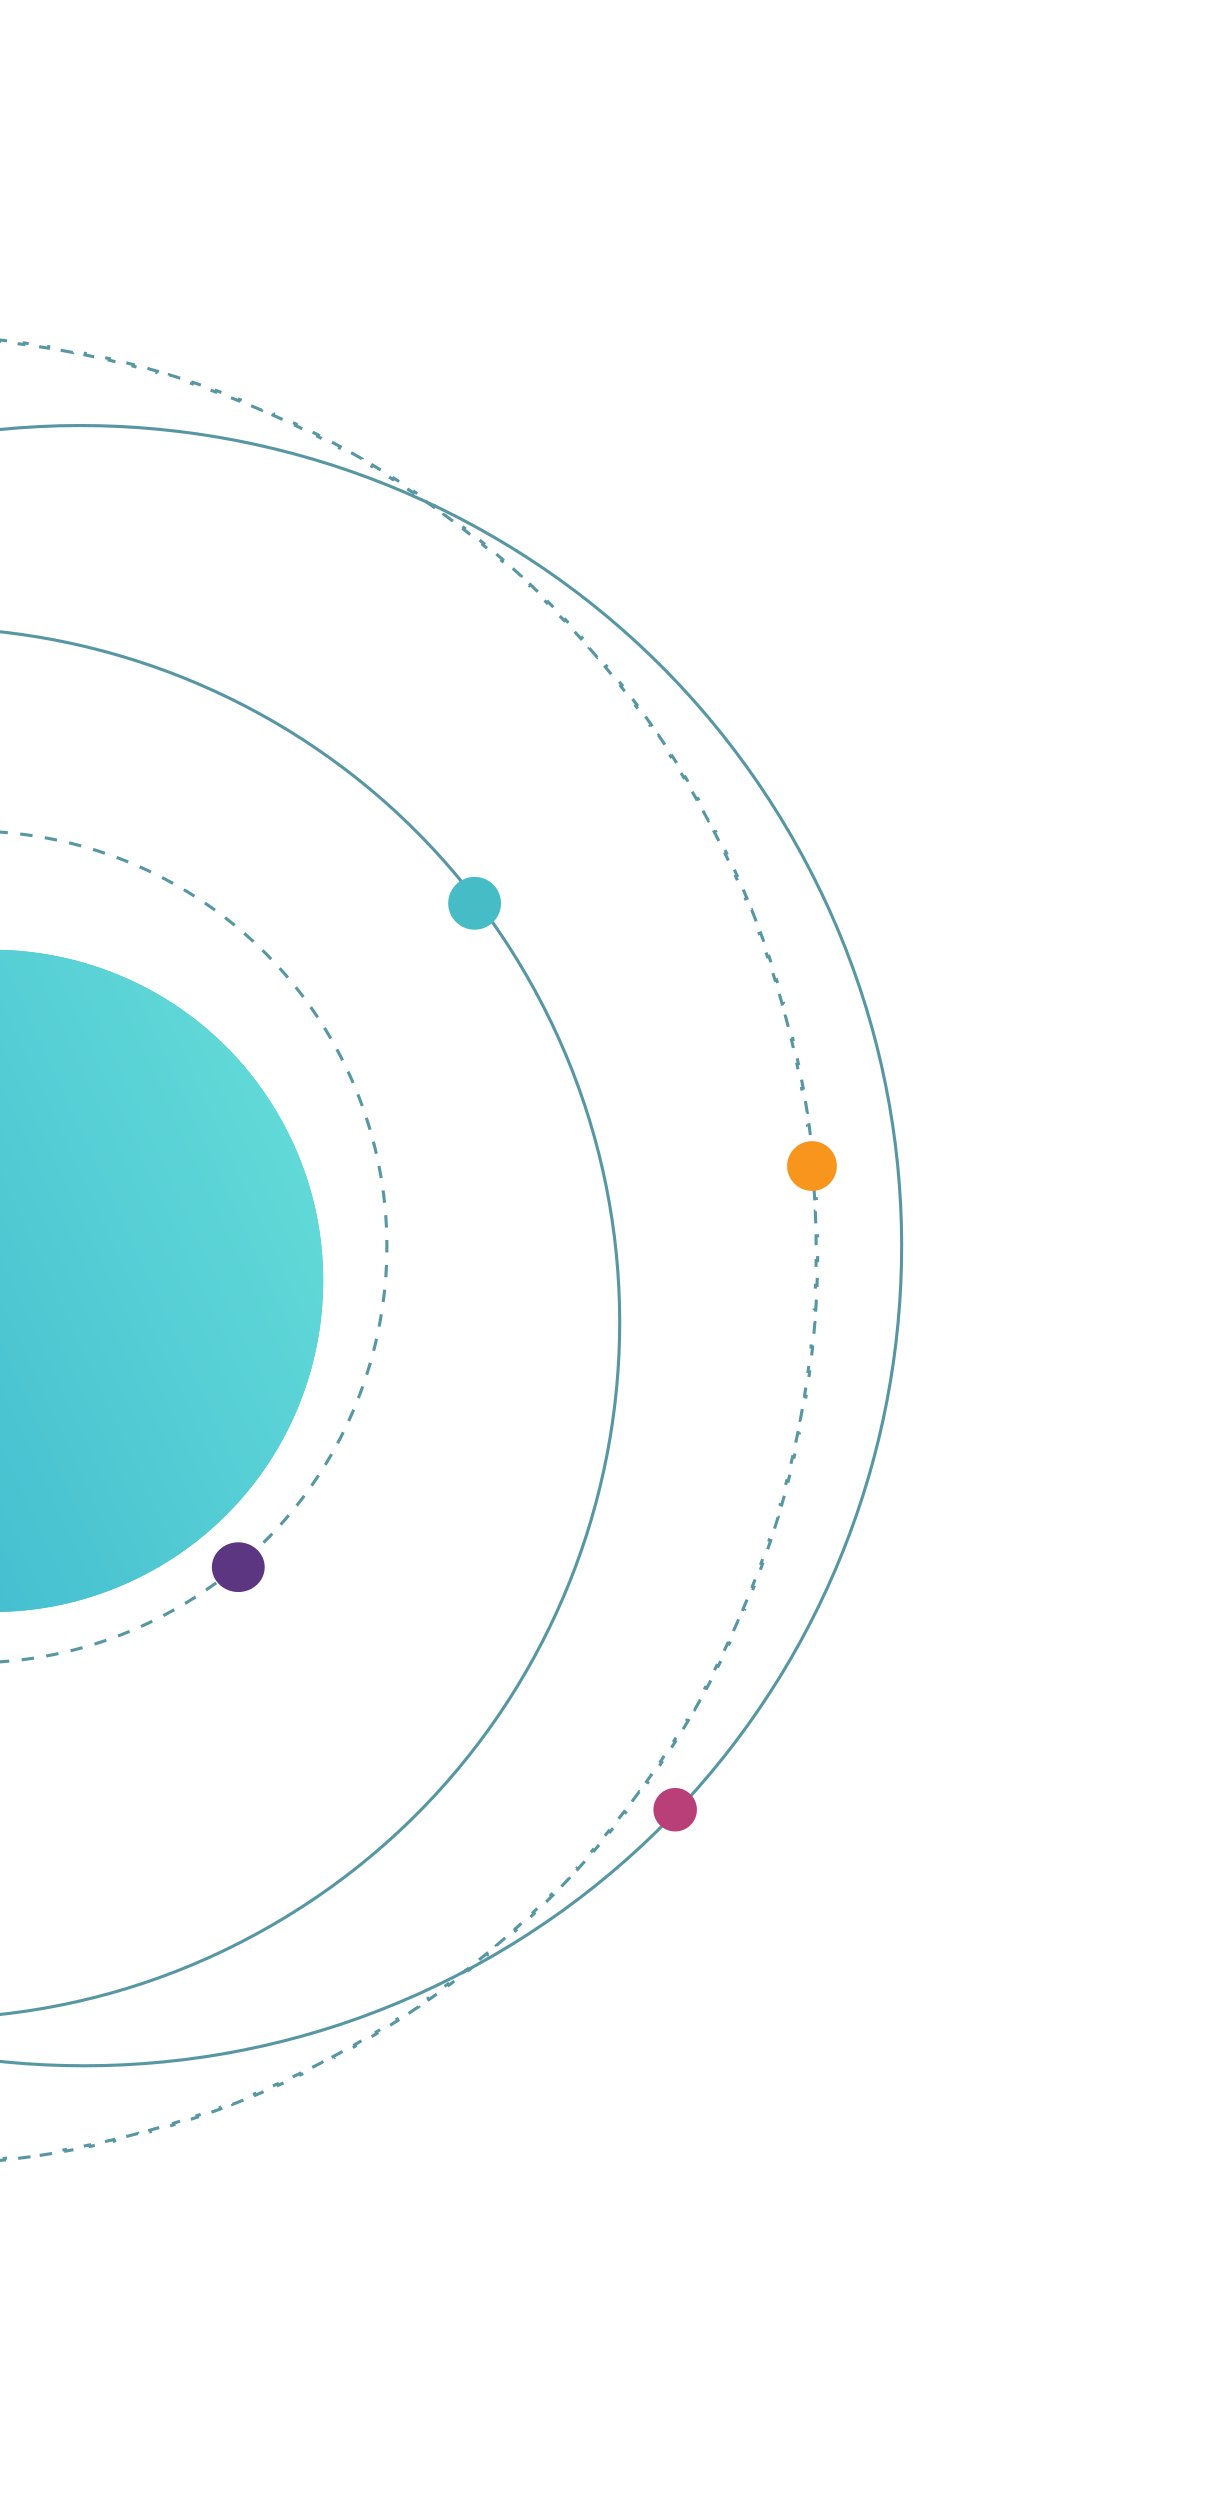
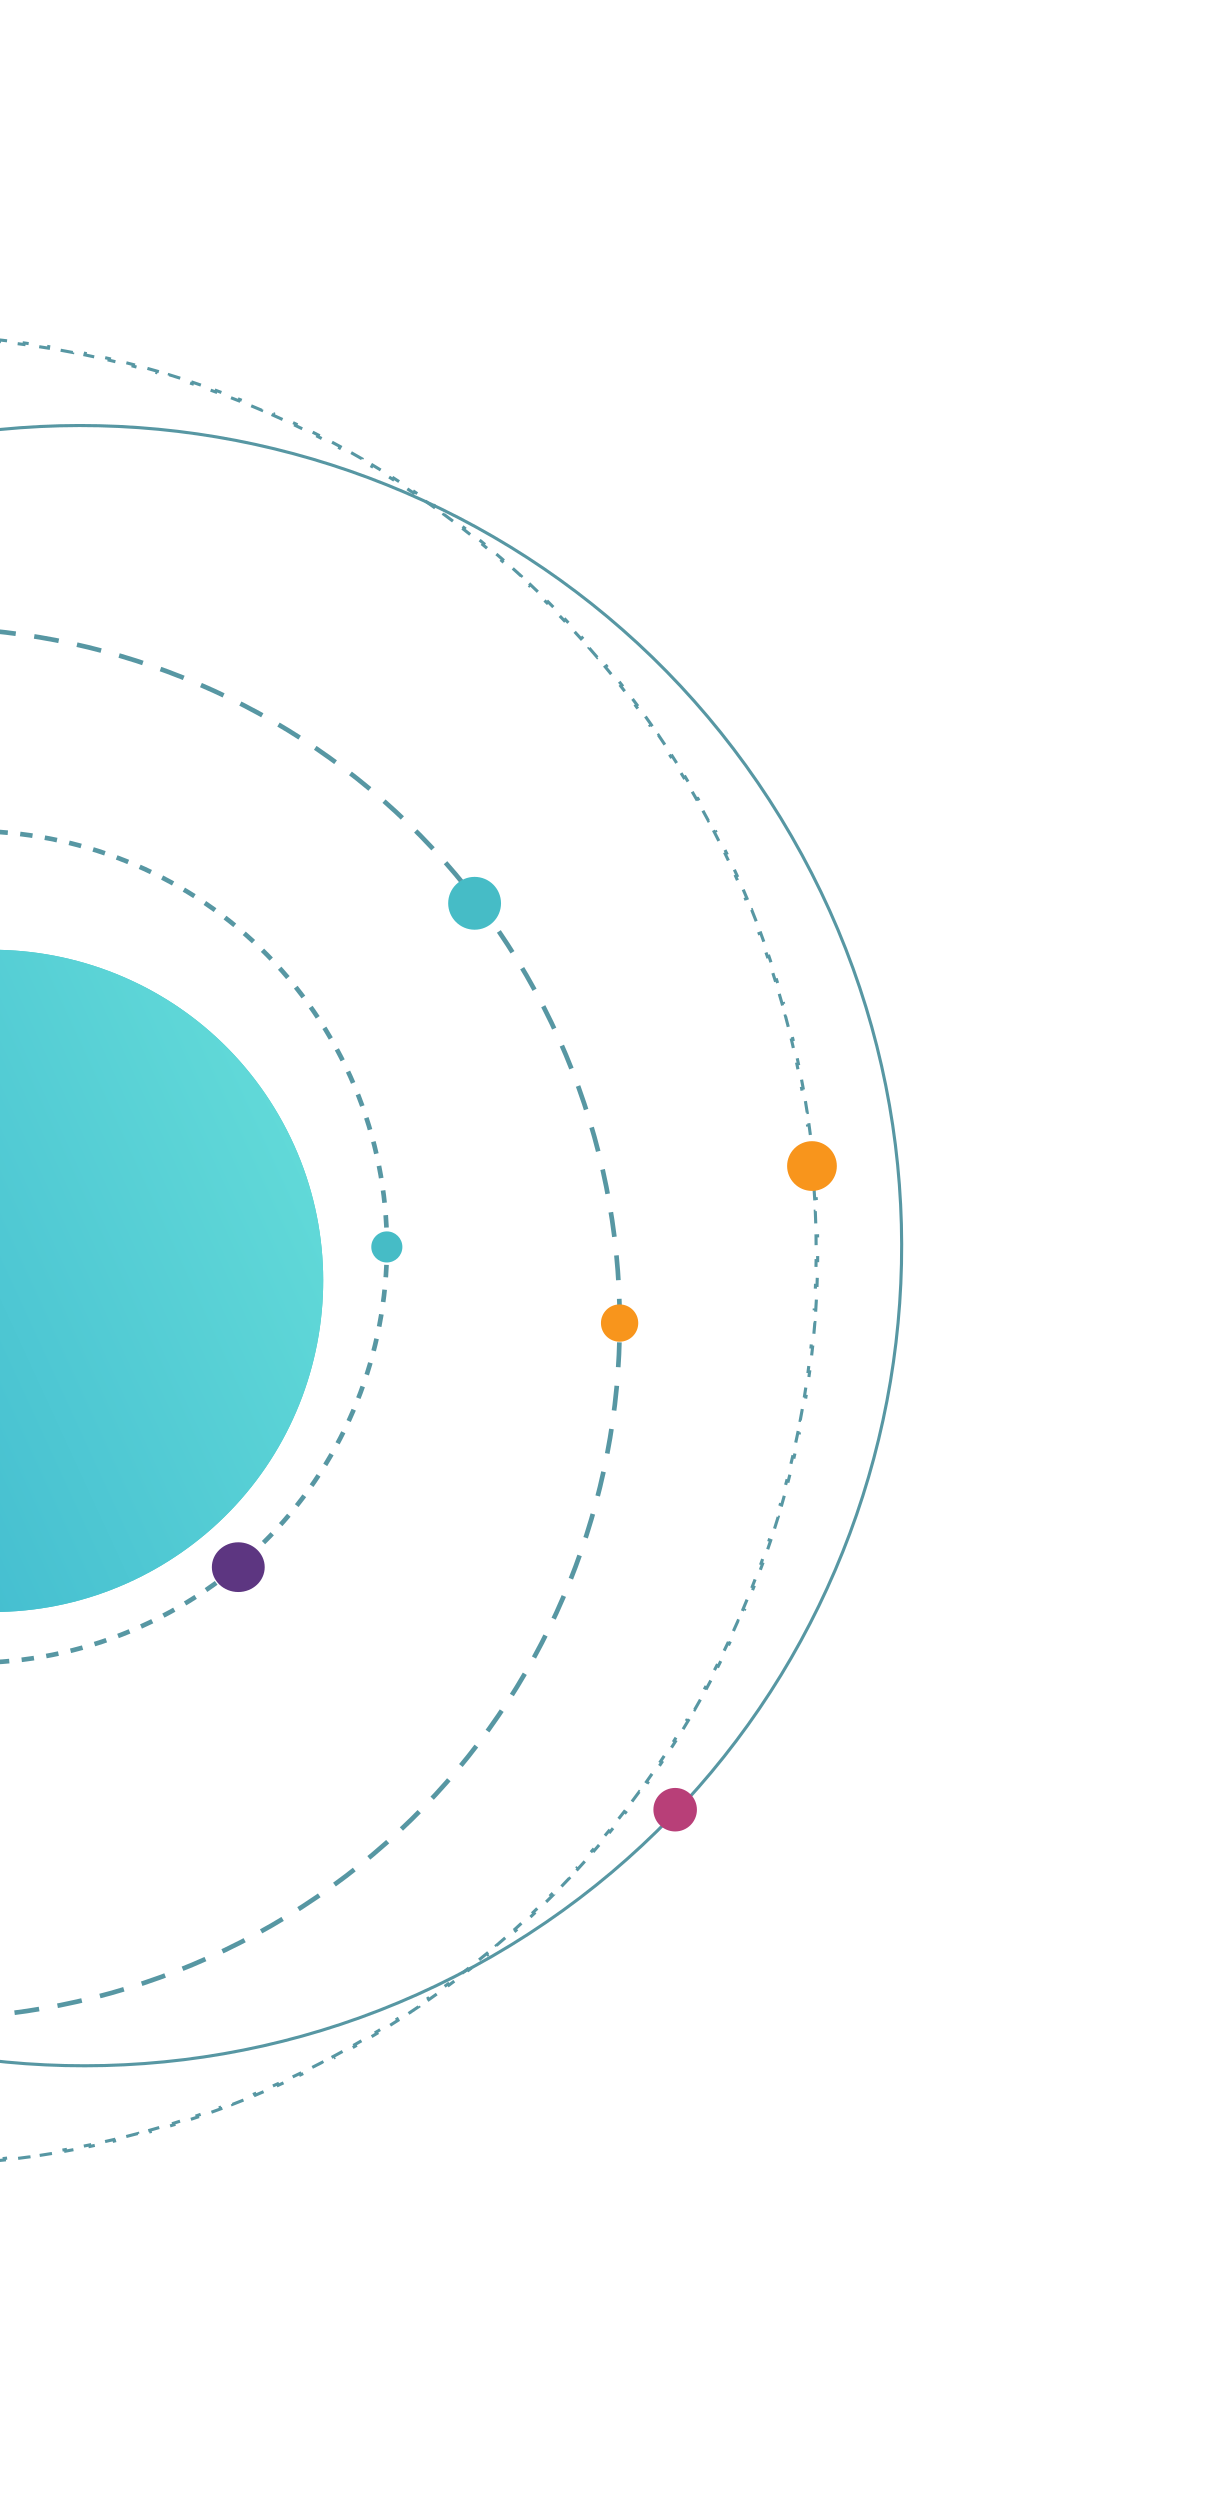
<svg xmlns="http://www.w3.org/2000/svg" width="388" height="804" viewBox="0 0 388 804" fill="none">
+   <style>
+     circle:nth-of-type(3) {
+       animation: march 30s linear infinite;
+     }
+     circle:nth-of-type(4) {
+       stroke-dasharray: 8 6;
+       animation: march 40s linear infinite reverse;
+     }
+     path:nth-of-type(2) {
+       animation: march 60s linear infinite; 
+     }
+     
+     /* ANIMATE THE GROUPS */
+     .dots-group-inner {
+       transform-origin: -9.33px 401.02px;
+       animation: spin-orbit 20s linear infinite;
+     }
+     .dots-group-outer {
+       transform-origin: -24.38px 425.50px;
+       animation: spin-orbit 30s linear infinite reverse;
+     }
+ 
+     circle:nth-of-type(5),
+     circle:nth-of-type(6),
+     circle:nth-of-type(7),
+     ellipse:nth-of-type(1) {
+       transform-origin: -2.55px 411.94px;
+       animation: spin-orbit 50s linear infinite;
+     }
+     @keyframes march {
+       from { stroke-dashoffset: 0; }
+       to { stroke-dashoffset: 200; }
+     }
+     @keyframes spin-orbit {
+       from { transform: rotate(0deg); }
+       to { transform: rotate(360deg); }
+     }
+ </style>
  <circle cx="-2.549" cy="411.935" r="106.478" transform="rotate(150 -2.54869 411.935)" fill="#4DC1C2" />
  <circle cx="-2.549" cy="411.935" r="106.478" transform="rotate(150 -2.54869 411.935)" fill="url(#paint0_linear_1251_335)" />
-   <circle cx="-9.329" cy="401.019" r="133.737" transform="rotate(150 -9.32933 401.019)" stroke="#5797A3" stroke-dasharray="4 4" />
-   <circle cx="-24.38" cy="425.496" r="223.643" transform="rotate(150 -24.3802 425.496)" stroke="#5797A3" />
+   <circle cx="-9.329" cy="401.019" r="133.737" transform="rotate(150 -9.32933 401.019)" stroke="#5797A3" stroke-width="1.5" stroke-dasharray="4 4" />
+   <circle cx="-24.38" cy="425.496" r="223.643" transform="rotate(150 -24.3802 425.496)" stroke="#5797A3" stroke-width="1.5" stroke-dasharray="8 6" />
+   <g class="dots-group-inner">
+     <circle cx="-9.329" cy="267.282" r="5" fill="#46BCC6" />
+     <circle cx="124.408" cy="401.019" r="5" fill="#46BCC6" />
+     <circle cx="-9.329" cy="534.756" r="5" fill="#46BCC6" />
+     <circle cx="-143.066" cy="401.019" r="5" fill="#46BCC6" />
+   </g>
+   <g class="dots-group-outer">
+     <circle cx="-24.380" cy="201.853" r="6" fill="#F8951C" />
+     <circle cx="199.263" cy="425.496" r="6" fill="#F8951C" />
+     <circle cx="-24.380" cy="649.139" r="6" fill="#F8951C" />
+     <circle cx="-248.023" cy="425.496" r="6" fill="#F8951C" />
+   </g>
  <path d="M158.35 629.079C32.376 701.811 -128.806 658.482 -201.657 532.3C-274.509 406.117 -231.442 244.866 -105.467 172.134C20.508 99.403 181.689 142.731 254.54 268.914C327.392 395.096 284.325 556.348 158.35 629.079Z" stroke="#5797A3" />
  <path d="M-269.559 574.084C-270.331 573.01 -271.097 571.931 -271.857 570.844L-271.448 570.559C-272.207 569.475 -272.959 568.384 -273.704 567.287L-274.116 567.567C-274.863 566.468 -275.603 565.362 -276.337 564.25L-275.923 563.976C-276.653 562.869 -277.377 561.756 -278.095 560.637L-278.514 560.906C-279.227 559.793 -279.934 558.673 -280.635 557.548L-280.212 557.284C-280.911 556.161 -281.605 555.031 -282.292 553.895L-282.718 554.152C-283.406 553.015 -284.088 551.872 -284.762 550.721L-284.763 550.721L-284.332 550.467C-284.668 549.893 -285.004 549.317 -285.337 548.739C-285.671 548.162 -286.002 547.584 -286.331 547.005L-286.765 547.252C-287.424 546.093 -288.073 544.93 -288.715 543.766L-288.279 543.524C-288.92 542.362 -289.551 541.197 -290.174 540.029L-290.613 540.265C-291.238 539.095 -291.854 537.923 -292.461 536.748L-292.02 536.519C-292.63 535.337 -293.232 534.154 -293.825 532.968L-294.269 533.191C-294.865 532 -295.453 530.806 -296.031 529.609L-295.583 529.392C-296.16 528.198 -296.729 527.001 -297.289 525.802L-297.74 526.013C-298.301 524.812 -298.853 523.61 -299.396 522.405L-298.942 522.199C-299.489 520.985 -300.027 519.769 -300.556 518.551L-301.015 518.75C-301.546 517.53 -302.066 516.307 -302.578 515.082L-302.118 514.889C-302.63 513.666 -303.133 512.44 -303.628 511.214L-304.09 511.401C-304.586 510.17 -305.072 508.937 -305.55 507.702L-305.086 507.521C-305.567 506.28 -306.039 505.037 -306.501 503.793L-306.968 503.968C-307.431 502.721 -307.886 501.473 -308.331 500.223L-307.862 500.055C-308.307 498.807 -308.743 497.557 -309.17 496.306L-309.641 496.467C-310.071 495.209 -310.491 493.949 -310.903 492.687L-310.428 492.532C-310.84 491.268 -311.244 490.003 -311.638 488.736L-312.113 488.884C-312.507 487.616 -312.893 486.345 -313.27 485.074L-312.793 484.931C-313.169 483.662 -313.535 482.39 -313.894 481.118L-314.373 481.253C-314.734 479.971 -315.086 478.689 -315.429 477.405L-314.947 477.276C-315.289 475.993 -315.623 474.708 -315.947 473.423L-316.431 473.545C-316.756 472.257 -317.07 470.968 -317.377 469.678L-316.892 469.563C-317.199 468.273 -317.497 466.983 -317.785 465.692L-318.271 465.801C-318.562 464.501 -318.843 463.201 -319.116 461.9L-318.629 461.798C-318.9 460.499 -319.163 459.198 -319.417 457.898L-319.906 457.994C-320.16 456.691 -320.405 455.387 -320.641 454.083L-320.151 453.994C-320.387 452.688 -320.614 451.381 -320.833 450.074L-321.324 450.157C-321.543 448.845 -321.753 447.532 -321.953 446.219L-321.461 446.143C-321.661 444.832 -321.852 443.52 -322.035 442.208L-322.529 442.277C-322.711 440.963 -322.886 439.649 -323.051 438.334L-322.556 438.271C-322.721 436.953 -322.877 435.634 -323.024 434.315L-323.519 434.371C-323.667 433.05 -323.803 431.728 -323.932 430.406L-323.437 430.358C-323.566 429.038 -323.686 427.719 -323.797 426.399L-324.293 426.441C-324.404 425.117 -324.507 423.794 -324.6 422.471L-324.103 422.435C-324.196 421.111 -324.28 419.786 -324.355 418.461L-324.852 418.49C-324.928 417.164 -324.994 415.837 -325.051 414.511L-324.553 414.489C-324.61 413.165 -324.658 411.841 -324.697 410.517L-325.194 410.533C-325.234 409.204 -325.265 407.876 -325.286 406.548L-324.787 406.539C-324.808 405.212 -324.821 403.885 -324.824 402.559L-325.324 402.561C-325.327 401.233 -325.32 399.905 -325.305 398.578L-324.807 398.584C-324.792 397.258 -324.768 395.933 -324.736 394.608L-325.234 394.596C-325.201 393.267 -325.159 391.938 -325.108 390.61L-324.611 390.63C-324.56 389.305 -324.5 387.98 -324.432 386.657L-324.931 386.63C-324.862 385.304 -324.783 383.979 -324.696 382.655L-324.199 382.687C-324.112 381.363 -324.017 380.04 -323.913 378.719L-324.41 378.679C-324.305 377.355 -324.191 376.031 -324.069 374.709L-323.573 374.755C-323.451 373.435 -323.32 372.115 -323.18 370.797L-323.677 370.744C-323.537 369.424 -323.387 368.105 -323.229 366.787L-322.734 366.846C-322.577 365.529 -322.41 364.213 -322.234 362.898L-322.728 362.833C-322.552 361.516 -322.368 360.2 -322.175 358.886L-321.682 358.959C-321.489 357.647 -321.286 356.337 -321.076 355.028L-321.568 354.95C-321.357 353.638 -321.137 352.328 -320.908 351.02L-320.418 351.105C-320.189 349.799 -319.952 348.494 -319.706 347.191L-320.195 347.099C-319.948 345.794 -319.694 344.49 -319.43 343.189L-318.941 343.288C-318.678 341.988 -318.406 340.691 -318.126 339.395L-318.613 339.29C-318.331 337.992 -318.041 336.695 -317.742 335.401L-317.256 335.513C-316.958 334.221 -316.651 332.931 -316.335 331.643L-316.82 331.525C-316.503 330.235 -316.179 328.947 -315.845 327.662L-315.363 327.787C-315.03 326.503 -314.688 325.222 -314.338 323.943L-314.818 323.811C-314.468 322.53 -314.107 321.252 -313.739 319.975L-313.261 320.113C-312.894 318.839 -312.517 317.568 -312.133 316.299L-312.61 316.155C-312.224 314.883 -311.832 313.615 -311.43 312.349L-310.954 312.499C-310.552 311.236 -310.142 309.975 -309.724 308.717L-310.197 308.56C-309.778 307.3 -309.35 306.042 -308.914 304.788L-308.443 304.951C-308.008 303.699 -307.564 302.45 -307.111 301.203L-307.58 301.033C-307.127 299.784 -306.665 298.538 -306.195 297.296L-305.729 297.473C-305.26 296.233 -304.783 294.997 -304.297 293.763L-304.761 293.58C-304.275 292.345 -303.779 291.112 -303.276 289.883L-302.815 290.071C-302.312 288.844 -301.801 287.62 -301.282 286.399L-301.741 286.204C-301.222 284.982 -300.695 283.764 -300.158 282.549L-299.702 282.75C-299.167 281.537 -298.623 280.328 -298.071 279.122L-298.525 278.915C-297.972 277.707 -297.412 276.503 -296.843 275.302L-296.392 275.515C-295.824 274.317 -295.249 273.123 -294.664 271.932L-295.112 271.712C-294.527 270.521 -293.934 269.333 -293.333 268.149L-292.889 268.374C-292.289 267.192 -291.68 266.014 -291.064 264.84L-291.506 264.608C-290.888 263.431 -290.263 262.259 -289.63 261.09L-289.191 261.328C-288.56 260.163 -287.921 259.002 -287.273 257.845L-287.708 257.602C-287.059 256.444 -286.403 255.289 -285.739 254.139L-285.307 254.389C-284.644 253.241 -283.973 252.097 -283.293 250.957L-283.722 250.701C-283.042 249.56 -282.353 248.424 -281.657 247.291L-281.233 247.551C-280.54 246.423 -279.838 245.3 -279.129 244.181L-279.55 243.914C-278.839 242.792 -278.122 241.674 -277.395 240.561L-276.978 240.835C-276.253 239.724 -275.52 238.618 -274.779 237.516L-275.193 237.238C-274.453 236.136 -273.704 235.04 -272.948 233.948L-272.539 234.231C-271.785 233.143 -271.024 232.058 -270.254 230.979L-270.659 230.689C-269.889 229.608 -269.11 228.531 -268.324 227.459L-267.923 227.754C-267.138 226.684 -266.346 225.618 -265.546 224.558L-265.945 224.256C-265.146 223.198 -264.339 222.146 -263.526 221.098L-263.131 221.404C-262.319 220.358 -261.5 219.316 -260.673 218.28L-261.061 217.968C-260.233 216.93 -259.396 215.897 -258.552 214.869L-258.167 215.186C-257.326 214.161 -256.478 213.141 -255.622 212.127L-256.002 211.805C-255.147 210.792 -254.285 209.784 -253.415 208.782L-253.039 209.109C-252.171 208.108 -251.294 207.113 -250.411 206.122L-250.783 205.79C-249.898 204.798 -249.005 203.812 -248.105 202.83L-247.738 203.167C-246.844 202.192 -245.943 201.222 -245.034 200.257L-245.396 199.916C-244.486 198.951 -243.57 197.991 -242.646 197.038L-242.288 197.384C-241.366 196.432 -240.437 195.485 -239.5 194.544L-239.853 194.191C-238.915 193.249 -237.97 192.313 -237.018 191.383L-236.669 191.74C-235.724 190.816 -234.772 189.898 -233.812 188.985L-234.155 188.624C-233.194 187.71 -232.226 186.801 -231.251 185.898L-230.912 186.264C-229.939 185.363 -228.958 184.467 -227.97 183.578L-228.303 183.206C-227.318 182.319 -226.325 181.437 -225.325 180.561L-224.996 180.937C-224.002 180.066 -223 179.201 -221.992 178.341L-222.314 177.961C-221.304 177.1 -220.287 176.246 -219.264 175.397L-218.946 175.781C-217.924 174.934 -216.895 174.093 -215.859 173.258L-216.171 172.869C-215.14 172.038 -214.103 171.212 -213.058 170.393L-212.751 170.787C-211.71 169.971 -210.663 169.16 -209.608 168.357L-209.91 167.959C-208.854 167.154 -207.792 166.355 -206.722 165.563L-206.426 165.965C-205.359 165.174 -204.285 164.389 -203.204 163.611L-203.495 163.205C-202.422 162.433 -201.343 161.667 -200.257 160.907L-199.972 161.316C-198.889 160.557 -197.798 159.805 -196.701 159.059L-196.981 158.646C-195.882 157.899 -194.776 157.158 -193.664 156.424L-193.39 156.84C-192.284 156.109 -191.171 155.384 -190.052 154.666L-190.321 154.246C-189.208 153.532 -188.089 152.825 -186.963 152.124L-186.701 152.548C-185.577 151.848 -184.448 151.155 -183.312 150.468L-183.569 150.04C-182.431 149.352 -181.286 148.672 -180.135 147.997L-179.884 148.428C-179.31 148.092 -178.734 147.756 -178.156 147.423C-177.579 147.089 -177.001 146.758 -176.422 146.429L-176.668 145.995C-175.509 145.336 -174.347 144.685 -173.183 144.044L-172.942 144.481C-171.779 143.84 -170.613 143.208 -169.445 142.585L-169.68 142.146C-168.51 141.521 -167.338 140.906 -166.163 140.299L-165.935 140.742C-164.753 140.132 -163.57 139.53 -162.384 138.938L-162.606 138.492C-161.414 137.897 -160.22 137.31 -159.024 136.732L-158.806 137.18C-157.612 136.603 -156.415 136.036 -155.217 135.476L-155.427 135.024C-154.226 134.464 -153.023 133.912 -151.817 133.37L-151.613 133.825C-150.399 133.278 -149.183 132.74 -147.964 132.212L-148.163 131.754C-146.942 131.224 -145.718 130.703 -144.493 130.191L-144.3 130.651C-143.077 130.14 -141.852 129.638 -140.626 129.145L-140.812 128.682C-139.58 128.187 -138.346 127.702 -137.111 127.224L-136.932 127.689C-135.691 127.21 -134.448 126.739 -133.203 126.277L-133.376 125.81C-132.129 125.347 -130.88 124.894 -129.629 124.449L-129.463 124.919C-128.214 124.476 -126.964 124.041 -125.713 123.616L-125.873 123.142C-124.614 122.714 -123.353 122.296 -122.091 121.886L-121.938 122.36C-120.674 121.949 -119.407 121.548 -118.14 121.155L-118.288 120.679C-117.018 120.286 -115.748 119.902 -114.475 119.526L-114.335 120.005C-113.065 119.63 -111.793 119.264 -110.521 118.908L-110.655 118.427C-109.373 118.068 -108.089 117.717 -106.804 117.375L-106.676 117.859C-105.393 117.518 -104.108 117.187 -102.823 116.864L-102.943 116.38C-101.655 116.057 -100.366 115.743 -99.076 115.438L-98.962 115.923C-97.672 115.618 -96.38 115.322 -95.089 115.035L-95.196 114.549C-93.896 114.26 -92.596 113.98 -91.295 113.71L-91.193 114.198C-89.894 113.928 -88.594 113.667 -87.293 113.416L-87.388 112.926C-86.085 112.673 -84.78 112.431 -83.475 112.197L-83.388 112.688C-82.082 112.453 -80.775 112.229 -79.467 112.013L-79.548 111.52C-78.235 111.304 -76.922 111.096 -75.608 110.898L-75.535 111.39C-74.223 111.192 -72.911 111.003 -71.599 110.822L-71.666 110.328C-70.352 110.148 -69.037 109.975 -67.722 109.813L-67.661 110.309C-66.342 110.146 -65.023 109.993 -63.704 109.848L-63.758 109.352C-62.437 109.208 -61.115 109.072 -59.793 108.946L-59.746 109.442C-58.426 109.315 -57.107 109.198 -55.787 109.09L-55.827 108.593C-54.503 108.484 -53.179 108.384 -51.855 108.293L-51.822 108.792C-50.497 108.701 -49.173 108.619 -47.849 108.547L-47.874 108.049C-46.548 107.976 -45.221 107.913 -43.895 107.859L-43.875 108.357C-42.551 108.302 -41.228 108.257 -39.904 108.22L-39.917 107.722C-38.588 107.686 -37.259 107.658 -35.931 107.639L-35.925 108.139C-34.598 108.12 -33.272 108.111 -31.946 108.11L-31.945 107.611C-30.617 107.611 -29.289 107.62 -27.962 107.638L-27.97 108.136C-26.644 108.154 -25.318 108.18 -23.994 108.216L-23.98 107.717C-22.651 107.753 -21.323 107.798 -19.996 107.851L-20.016 108.349C-18.691 108.403 -17.367 108.466 -16.043 108.537L-16.015 108.039C-14.69 108.11 -13.365 108.191 -12.04 108.281L-12.075 108.779C-10.751 108.868 -9.429 108.967 -8.107 109.074L-8.066 108.577C-6.742 108.684 -5.418 108.8 -4.096 108.925L-4.143 109.423C-2.823 109.548 -1.505 109.682 -0.187 109.825L-0.132 109.329C1.188 109.472 2.507 109.624 3.825 109.785L3.763 110.281C5.08 110.442 6.396 110.611 7.71 110.79L7.778 110.296C9.095 110.475 10.409 110.661 11.723 110.858L11.648 111.351C12.959 111.547 14.269 111.753 15.577 111.967L15.658 111.474C16.969 111.688 18.278 111.912 19.586 112.143L19.499 112.635C20.804 112.866 22.108 113.106 23.41 113.355L23.505 112.865C24.81 113.115 26.113 113.373 27.413 113.64L27.312 114.129C28.611 114.396 29.908 114.671 31.203 114.955L31.311 114.467C32.608 114.752 33.904 115.046 35.197 115.348L35.083 115.833C36.374 116.135 37.663 116.445 38.95 116.764L39.071 116.281C40.36 116.6 41.647 116.927 42.932 117.264L42.805 117.747C44.087 118.083 45.368 118.427 46.646 118.781L46.78 118.299C48.059 118.653 49.337 119.016 50.612 119.387L50.472 119.867C51.745 120.237 53.016 120.616 54.284 121.004L54.431 120.527C55.702 120.915 56.97 121.31 58.235 121.716L58.081 122.192C59.343 122.597 60.604 123.01 61.861 123.432L62.019 122.959C63.278 123.381 64.535 123.811 65.788 124.25L65.623 124.721C66.874 125.16 68.123 125.607 69.368 126.062L69.54 125.594C70.787 126.05 72.032 126.514 73.273 126.986L73.095 127.454C74.334 127.925 75.569 128.406 76.802 128.894L76.986 128.43C78.221 128.92 79.452 129.419 80.68 129.925L80.49 130.386C81.716 130.891 82.939 131.404 84.159 131.926L84.355 131.468C85.576 131.99 86.793 132.519 88.007 133.058L88.006 133.059L87.803 133.515C89.014 134.053 90.223 134.6 91.427 135.154L91.637 134.701C92.843 135.256 94.046 135.82 95.245 136.392L95.03 136.842C96.227 137.412 97.421 137.991 98.61 138.578L98.831 138.13C100.021 138.718 101.208 139.312 102.391 139.916L102.164 140.362C103.344 140.964 104.521 141.575 105.694 142.193L105.927 141.752C107.102 142.372 108.273 143 109.441 143.636L109.202 144.074C110.365 144.708 111.525 145.351 112.68 146.001L112.926 145.565C114.083 146.216 115.236 146.875 116.384 147.541L116.133 147.973C117.279 148.639 118.421 149.313 119.56 149.994L119.818 149.567C120.958 150.249 122.093 150.94 123.224 151.638L122.961 152.062C124.088 152.757 125.21 153.461 126.328 154.173L126.597 153.751C127.717 154.464 128.833 155.185 129.945 155.913L129.669 156.33C130.778 157.058 131.884 157.793 132.984 158.536L133.264 158.122C134.364 158.865 135.459 159.615 136.55 160.373L136.264 160.783C137.352 161.539 138.435 162.302 139.513 163.074L139.804 162.668C140.884 163.44 141.96 164.22 143.031 165.009L142.734 165.41C143.802 166.197 144.866 166.992 145.925 167.794L146.228 167.396C147.284 168.196 148.335 169.004 149.382 169.819L149.075 170.213C150.12 171.027 151.16 171.848 152.195 172.677L152.508 172.288C153.545 173.119 154.577 173.957 155.603 174.803L155.286 175.188C156.308 176.031 157.326 176.88 158.339 177.738L158.662 177.357C159.674 178.213 160.68 179.078 161.681 179.949L161.353 180.326C162.353 181.196 163.347 182.073 164.336 182.958L164.67 182.587C165.661 183.473 166.646 184.367 167.625 185.268L167.288 185.635C168.262 186.53 169.23 187.433 170.194 188.343L170.537 187.981C171.501 188.892 172.459 189.81 173.412 190.735L173.063 191.092C174.014 192.016 174.96 192.948 175.9 193.886L176.254 193.533C177.195 194.471 178.13 195.418 179.059 196.371L178.701 196.719C179.623 197.665 180.541 198.618 181.452 199.579L181.815 199.236C182.728 200.198 183.635 201.167 184.537 202.144L184.17 202.482C185.07 203.456 185.965 204.439 186.853 205.427L187.226 205.093C188.113 206.08 188.993 207.074 189.868 208.075L189.492 208.403C190.362 209.399 191.226 210.401 192.085 211.41L192.466 211.088C193.325 212.098 194.18 213.116 195.028 214.14L194.642 214.459C195.488 215.482 196.329 216.511 197.164 217.547L197.552 217.236C198.383 218.268 199.208 219.305 200.026 220.35L199.632 220.657C200.448 221.699 201.257 222.747 202.06 223.801L202.458 223.5C203.262 224.556 204.061 225.618 204.853 226.688L204.45 226.986C205.24 228.053 206.025 229.128 206.802 230.208L207.209 229.916C207.981 230.989 208.747 232.069 209.506 233.156L209.096 233.441C209.854 234.525 210.606 235.616 211.352 236.713L211.765 236.433C212.512 237.532 213.253 238.638 213.987 239.75L213.57 240.024C214.301 241.131 215.025 242.244 215.742 243.363L216.162 243.095C216.876 244.208 217.584 245.326 218.285 246.452L217.86 246.715C218.56 247.839 219.253 248.969 219.939 250.105L220.368 249.847C221.055 250.985 221.737 252.129 222.411 253.279L221.979 253.533L222.984 255.26C223.318 255.837 223.649 256.416 223.978 256.995L224.413 256.748L224.414 256.748C225.073 257.908 225.723 259.07 226.365 260.234L225.927 260.476C226.567 261.638 227.199 262.803 227.823 263.97L228.263 263.735C228.888 264.905 229.503 266.078 230.11 267.252L229.667 267.481C230.277 268.662 230.879 269.846 231.472 271.032L231.918 270.809C232.514 272 233.102 273.195 233.68 274.391L233.23 274.608C233.807 275.802 234.376 276.999 234.936 278.198L235.39 277.987C235.95 279.188 236.502 280.39 237.046 281.595L236.589 281.801C237.136 283.015 237.674 284.231 238.204 285.449L238.662 285.249L238.664 285.25C239.194 286.47 239.714 287.694 240.227 288.918L239.767 289.111C240.278 290.334 240.782 291.559 241.276 292.786L241.739 292.599C242.235 293.83 242.721 295.063 243.199 296.298L242.735 296.478C243.215 297.719 243.686 298.962 244.148 300.206L244.617 300.032C245.081 301.279 245.535 302.528 245.98 303.778L245.51 303.945C245.955 305.193 246.39 306.443 246.817 307.694L247.29 307.533C247.72 308.791 248.141 310.051 248.552 311.313L248.551 311.312L248.075 311.467C248.488 312.731 248.891 313.997 249.285 315.264L249.761 315.116C250.156 316.385 250.542 317.655 250.919 318.927L250.44 319.069C250.816 320.339 251.183 321.61 251.541 322.882L252.022 322.746C252.383 324.028 252.735 325.311 253.077 326.596L252.594 326.724C252.937 328.007 253.27 329.292 253.595 330.578L254.079 330.454C254.404 331.742 254.72 333.032 255.027 334.322L254.541 334.437C254.847 335.726 255.145 337.017 255.434 338.308L255.92 338.199C256.128 339.127 256.332 340.056 256.53 340.984L256.765 342.1L256.276 342.202C256.548 343.501 256.81 344.801 257.064 346.102L257.554 346.006C257.809 347.309 258.054 348.613 258.29 349.917L257.798 350.007C258.034 351.312 258.261 352.618 258.48 353.925L258.973 353.844C259.192 355.156 259.401 356.469 259.602 357.782L259.109 357.857C259.309 359.168 259.501 360.479 259.683 361.791L260.178 361.724C260.36 363.038 260.535 364.352 260.699 365.667L260.203 365.729C260.368 367.047 260.525 368.366 260.672 369.685L261.168 369.629C261.316 370.95 261.453 372.272 261.582 373.594L261.085 373.642C261.213 374.962 261.333 376.281 261.444 377.601L261.942 377.559C262.053 378.883 262.156 380.206 262.249 381.53L261.75 381.565C261.844 382.889 261.927 384.214 262.002 385.539L262.501 385.51C262.576 386.837 262.642 388.164 262.7 389.49L262.201 389.511C262.258 390.835 262.306 392.159 262.345 393.483L262.844 393.467C262.883 394.796 262.914 396.125 262.935 397.453L262.435 397.461C262.456 398.788 262.469 400.114 262.472 401.44L262.972 401.439C262.975 402.767 262.969 404.095 262.954 405.422L262.454 405.417C262.439 406.742 262.416 408.067 262.383 409.392L262.882 409.405C262.85 410.733 262.808 412.061 262.757 413.389L262.258 413.37C262.207 414.695 262.148 416.02 262.079 417.343L262.578 417.37L262.58 417.37C262.511 418.696 262.432 420.021 262.345 421.345L261.847 421.313C261.761 422.636 261.665 423.959 261.56 425.281L262.058 425.321C261.954 426.646 261.841 427.969 261.719 429.291L261.221 429.245C261.099 430.566 260.968 431.885 260.828 433.203L261.325 433.256L261.326 433.256C261.186 434.577 261.036 435.896 260.878 437.214L260.382 437.154C260.224 438.471 260.057 439.787 259.882 441.102L260.377 441.168C260.201 442.485 260.017 443.8 259.823 445.114L259.329 445.042C259.136 446.353 258.935 447.663 258.724 448.971L259.217 449.051C259.006 450.362 258.786 451.672 258.558 452.98L258.065 452.895C257.837 454.201 257.6 455.506 257.354 456.809L257.844 456.901C257.598 458.207 257.343 459.51 257.079 460.812L256.59 460.712C256.326 462.011 256.054 463.309 255.773 464.605L256.262 464.711L256.263 464.711C255.981 466.009 255.689 467.305 255.39 468.6L254.904 468.487C254.606 469.779 254.298 471.069 253.983 472.357L254.468 472.476C254.152 473.766 253.828 475.053 253.494 476.339L253.01 476.213C252.677 477.497 252.335 478.778 251.985 480.057L252.467 480.189C252.117 481.47 251.757 482.749 251.389 484.025L250.909 483.887C250.542 485.161 250.166 486.432 249.781 487.701L250.259 487.845C249.874 489.117 249.481 490.386 249.078 491.652L248.602 491.5C248.2 492.763 247.79 494.025 247.371 495.283L247.846 495.441C247.427 496.701 246.999 497.958 246.563 499.213L246.09 499.048C245.655 500.3 245.211 501.55 244.759 502.797L245.229 502.968C244.776 504.216 244.314 505.461 243.844 506.703L243.377 506.527C242.908 507.766 242.43 509.003 241.945 510.237L242.41 510.42C241.924 511.656 241.428 512.888 240.925 514.117L240.463 513.928C239.961 515.156 239.45 516.38 238.931 517.601L239.39 517.797C238.871 519.018 238.343 520.237 237.807 521.452L237.35 521.25C236.815 522.462 236.271 523.672 235.72 524.877L236.174 525.085C235.621 526.293 235.061 527.498 234.491 528.699L234.04 528.485C233.472 529.683 232.896 530.877 232.312 532.068L232.76 532.287C232.175 533.479 231.584 534.668 230.983 535.852L230.536 535.626C229.937 536.808 229.328 537.985 228.712 539.16L229.155 539.393C228.537 540.569 227.912 541.742 227.278 542.91L226.84 542.672C226.208 543.837 225.568 544.998 224.921 546.155L225.357 546.398C224.708 547.556 224.052 548.711 223.388 549.861L222.955 549.612C222.292 550.759 221.62 551.903 220.941 553.043L221.371 553.299C220.691 554.44 220.002 555.577 219.306 556.709L218.88 556.448C218.187 557.576 217.486 558.7 216.777 559.819L217.199 560.086C216.488 561.208 215.771 562.325 215.045 563.438L214.626 563.165C213.901 564.276 213.167 565.382 212.427 566.484L212.843 566.762C212.102 567.864 211.353 568.96 210.597 570.053L210.186 569.769C209.432 570.858 208.671 571.942 207.902 573.021L208.308 573.311C207.538 574.392 206.76 575.469 205.974 576.541L205.571 576.246C204.786 577.316 203.994 578.382 203.193 579.442L203.592 579.743C202.794 580.801 201.988 581.854 201.175 582.902L200.78 582.596C199.968 583.642 199.148 584.684 198.32 585.721L198.71 586.031C197.881 587.07 197.045 588.103 196.201 589.132L195.815 588.815C194.974 589.839 194.126 590.859 193.27 591.873L193.652 592.195C192.797 593.208 191.934 594.216 191.064 595.219L190.687 594.891C189.818 595.892 188.942 596.888 188.058 597.878L188.432 598.21C187.547 599.202 186.654 600.188 185.755 601.169L185.387 600.832C184.492 601.808 183.59 602.778 182.682 603.743L183.045 604.084C182.135 605.049 181.219 606.009 180.295 606.963L179.936 606.616C179.013 607.568 178.084 608.515 177.147 609.456L177.501 609.809L177.502 609.809C176.565 610.751 175.618 611.686 174.666 612.617L174.317 612.26C173.372 613.184 172.419 614.103 171.46 615.015L171.804 615.377C170.843 616.291 169.875 617.2 168.9 618.102L168.56 617.735C167.587 618.637 166.606 619.533 165.618 620.422L165.953 620.793C164.966 621.681 163.974 622.563 162.974 623.44L162.643 623.063C161.649 623.934 160.648 624.8 159.64 625.659L159.964 626.039C158.954 626.9 157.936 627.755 156.912 628.603L156.594 628.219C155.571 629.066 154.542 629.907 153.506 630.743L153.82 631.131C152.789 631.962 151.751 632.788 150.707 633.607L150.398 633.213C149.358 634.029 148.31 634.84 147.256 635.643L147.559 636.04C146.503 636.845 145.441 637.645 144.371 638.438L144.073 638.036C143.006 638.826 141.932 639.611 140.852 640.389L141.144 640.795C140.071 641.568 138.992 642.334 137.906 643.094L137.62 642.684C136.536 643.443 135.445 644.195 134.348 644.941L134.63 645.354C133.531 646.101 132.426 646.842 131.314 647.576L131.039 647.16C129.932 647.891 128.819 648.616 127.7 649.334L127.97 649.754C126.857 650.468 125.738 651.175 124.613 651.876L124.348 651.453C123.225 652.152 122.095 652.845 120.959 653.532L121.218 653.96C120.08 654.648 118.935 655.329 117.784 656.003L117.532 655.572C116.957 655.909 116.381 656.244 115.804 656.577C115.226 656.911 114.648 657.242 114.069 657.571L114.317 658.005C113.158 658.664 111.996 659.315 110.831 659.957L110.589 659.519C109.426 660.16 108.261 660.792 107.093 661.415L107.329 661.855C106.159 662.479 104.987 663.094 103.813 663.701L103.582 663.258C102.401 663.868 101.217 664.47 100.031 665.062L100.255 665.508C99.063 666.104 97.869 666.691 96.672 667.269L96.455 666.819C95.26 667.396 94.063 667.964 92.864 668.524L93.077 668.976C91.875 669.536 90.672 670.088 89.466 670.631L89.261 670.176C88.047 670.722 86.83 671.26 85.612 671.788L85.812 672.247C84.591 672.777 83.367 673.297 82.141 673.809L81.949 673.348C80.726 673.86 79.5 674.362 78.273 674.855L78.461 675.318C77.229 675.814 75.995 676.299 74.76 676.776L74.579 676.311C73.338 676.79 72.095 677.261 70.85 677.723L71.025 678.191C69.777 678.653 68.528 679.107 67.278 679.551L67.11 679.081C65.862 679.524 64.612 679.959 63.36 680.384L63.522 680.858C62.263 681.286 61.002 681.704 59.74 682.114L59.586 681.64C58.322 682.051 57.055 682.452 55.788 682.845L55.937 683.322C54.667 683.715 53.396 684.099 52.124 684.474L51.982 683.996C50.712 684.37 49.441 684.736 48.168 685.092L48.303 685.573C47.021 685.932 45.738 686.284 44.453 686.625L44.453 686.624L44.324 686.141C43.041 686.482 41.756 686.814 40.47 687.136L40.592 687.621C39.304 687.944 38.015 688.257 36.724 688.562L36.609 688.078C35.319 688.382 34.028 688.678 32.736 688.965L32.846 689.452C31.546 689.741 30.245 690.02 28.944 690.291L28.842 689.802C27.542 690.072 26.242 690.333 24.941 690.584L25.037 691.075C23.733 691.327 22.429 691.57 21.124 691.804L21.035 691.312C19.729 691.547 18.422 691.771 17.114 691.987L17.197 692.48C15.884 692.697 14.571 692.904 13.257 693.103L13.182 692.61C11.871 692.809 10.559 692.997 9.247 693.177L9.315 693.672C8.001 693.853 6.685 694.024 5.37 694.187L5.308 693.691C3.99 693.854 2.671 694.007 1.352 694.152L1.407 694.648C0.085 694.793 -1.236 694.928 -2.558 695.055L-2.606 694.559C-3.926 694.685 -5.246 694.802 -6.565 694.91L-6.524 695.408C-7.848 695.516 -9.172 695.616 -10.496 695.707L-10.531 695.208C-11.855 695.299 -13.18 695.381 -14.504 695.453L-14.476 695.951C-15.803 696.024 -17.129 696.087 -18.456 696.142L-18.477 695.643C-19.801 695.697 -21.125 695.742 -22.449 695.779L-22.434 696.278C-23.763 696.315 -25.092 696.343 -26.42 696.361L-26.428 695.861C-27.754 695.88 -29.081 695.889 -30.407 695.89L-30.406 696.389C-31.734 696.389 -33.062 696.38 -34.389 696.363L-34.383 695.864C-35.709 695.846 -37.033 695.819 -38.358 695.784L-38.371 696.283C-39.7 696.247 -41.028 696.203 -42.355 696.149L-42.336 695.649C-43.661 695.596 -44.986 695.534 -46.309 695.463L-46.336 695.961C-47.662 695.889 -48.987 695.808 -50.311 695.719L-50.278 695.221C-51.601 695.132 -52.924 695.033 -54.245 694.926L-54.285 695.423C-55.61 695.315 -56.933 695.2 -58.255 695.074L-58.256 695.075L-58.209 694.577C-59.529 694.452 -60.848 694.318 -62.165 694.175L-62.219 694.672C-63.539 694.529 -64.858 694.376 -66.176 694.215L-66.116 693.719C-67.433 693.558 -68.748 693.389 -70.062 693.21L-70.13 693.705C-71.446 693.526 -72.761 693.339 -74.074 693.143L-74.001 692.648C-75.312 692.452 -76.621 692.247 -77.929 692.033L-78.009 692.526C-79.32 692.312 -80.629 692.088 -81.937 691.856L-81.851 691.365C-83.157 691.134 -84.461 690.894 -85.763 690.645L-85.856 691.135C-87.161 690.885 -88.464 690.627 -89.764 690.36L-89.665 689.871C-90.963 689.604 -92.26 689.329 -93.555 689.045L-93.661 689.533C-94.959 689.248 -96.254 688.954 -97.547 688.652L-97.435 688.166C-98.726 687.865 -100.016 687.555 -101.303 687.236L-101.422 687.72C-102.711 687.401 -103.998 687.073 -105.283 686.737L-105.284 686.737L-105.157 686.254C-106.44 685.917 -107.72 685.572 -108.998 685.219L-109.131 685.701L-109.131 685.701C-110.411 685.347 -111.689 684.984 -112.964 684.613L-112.825 684.133C-114.098 683.763 -115.368 683.384 -116.636 682.996L-116.782 683.473C-118.052 683.085 -119.32 682.689 -120.585 682.283L-120.586 682.284L-120.434 681.808C-121.696 681.403 -122.955 680.99 -124.212 680.568L-124.371 681.042C-125.63 680.62 -126.886 680.188 -128.139 679.749L-127.975 679.279C-129.227 678.84 -130.475 678.393 -131.721 677.938L-131.891 678.406C-133.138 677.95 -134.383 677.486 -135.624 677.013L-135.447 676.546C-136.686 676.074 -137.921 675.595 -139.154 675.106L-139.337 675.57C-140.572 675.081 -141.803 674.582 -143.031 674.076L-142.842 673.615C-144.068 673.109 -145.292 672.596 -146.511 672.074L-146.706 672.533C-147.927 672.01 -149.144 671.481 -150.358 670.942L-150.359 670.941L-150.155 670.485C-151.367 669.947 -152.575 669.4 -153.78 668.846L-153.987 669.299C-155.193 668.744 -156.397 668.181 -157.596 667.609L-157.382 667.158C-158.579 666.588 -159.772 666.008 -160.962 665.421L-161.183 665.869C-162.373 665.282 -163.56 664.688 -164.742 664.085L-164.743 664.084L-164.516 663.638C-165.697 663.036 -166.874 662.425 -168.047 661.807L-168.278 662.248C-169.453 661.628 -170.625 661 -171.792 660.364L-171.555 659.926C-172.718 659.292 -173.877 658.65 -175.033 658L-175.276 658.435C-176.433 657.784 -177.586 657.127 -178.735 656.46L-178.735 656.459L-178.484 656.027C-179.631 655.361 -180.774 654.687 -181.913 654.005L-182.169 654.434C-183.309 653.751 -184.443 653.06 -185.574 652.362L-185.313 651.938C-186.439 651.242 -187.562 650.539 -188.681 649.827L-188.947 650.248C-190.067 649.536 -191.183 648.815 -192.295 648.087L-192.296 648.087L-192.021 647.67C-193.131 646.943 -194.236 646.207 -195.337 645.464L-195.616 645.878C-196.715 645.136 -197.81 644.385 -198.9 643.627L-198.617 643.217C-199.704 642.462 -200.787 641.698 -201.865 640.926L-202.154 641.332C-203.234 640.559 -204.311 639.78 -205.382 638.992L-205.086 638.59C-206.155 637.803 -207.219 637.008 -208.278 636.206L-208.579 636.605C-209.635 635.805 -210.686 634.996 -211.733 634.181L-211.427 633.787C-212.472 632.973 -213.513 632.152 -214.548 631.323L-214.859 631.712C-215.896 630.881 -216.928 630.043 -217.955 629.198L-217.638 628.812C-218.661 627.969 -219.679 627.119 -220.692 626.262L-221.014 626.643C-222.025 625.786 -223.032 624.922 -224.033 624.051L-224.033 624.051L-223.706 623.674C-224.705 622.804 -225.7 621.927 -226.689 621.042L-227.02 621.413C-228.011 620.527 -228.997 619.633 -229.977 618.732L-229.64 618.366C-230.614 617.47 -231.583 616.567 -232.546 615.657L-232.888 616.019C-233.852 615.108 -234.811 614.191 -235.764 613.265L-235.764 613.266L-235.415 612.908C-236.367 611.984 -237.313 611.052 -238.253 610.114L-238.606 610.468C-239.546 609.529 -240.48 608.582 -241.409 607.629L-241.053 607.281C-241.976 606.335 -242.893 605.382 -243.805 604.422L-244.166 604.764C-245.079 603.802 -245.986 602.833 -246.888 601.857L-246.523 601.519C-247.423 600.544 -248.317 599.562 -249.206 598.573L-249.577 598.907C-250.464 597.92 -251.344 596.926 -252.22 595.925L-251.844 595.597C-252.714 594.601 -253.579 593.599 -254.437 592.59L-254.817 592.913C-255.677 591.902 -256.53 590.884 -257.378 589.86L-256.994 589.541C-257.841 588.518 -258.682 587.489 -259.517 586.452L-259.904 586.764C-260.734 585.733 -261.559 584.695 -262.377 583.65L-261.985 583.343C-262.8 582.302 -263.609 581.254 -264.412 580.199L-264.809 580.501C-265.613 579.445 -266.412 578.383 -267.204 577.313L-267.205 577.312L-266.803 577.014C-267.593 575.947 -268.377 574.872 -269.155 573.792L-269.559 574.084Z" stroke="#5797A3" stroke-dasharray="4 4" />
  <circle cx="152.632" cy="290.5" r="8.5" fill="#46BCC6" />
  <circle cx="261.132" cy="375" r="8" fill="#F8951C" />
  <circle cx="217.132" cy="582" r="7" fill="#B83F78" />
  <ellipse cx="76.632" cy="504" rx="8.5" ry="8" fill="#5D3681" />
  <defs>
    <linearGradient id="paint0_linear_1251_335" x1="-109.027" y1="402.097" x2="103.929" y2="421.773" gradientUnits="userSpaceOnUse">
      <stop stop-color="#61D9D8" />
      <stop offset="1" stop-color="#3AB4CD" />
    </linearGradient>
  </defs>
</svg>
